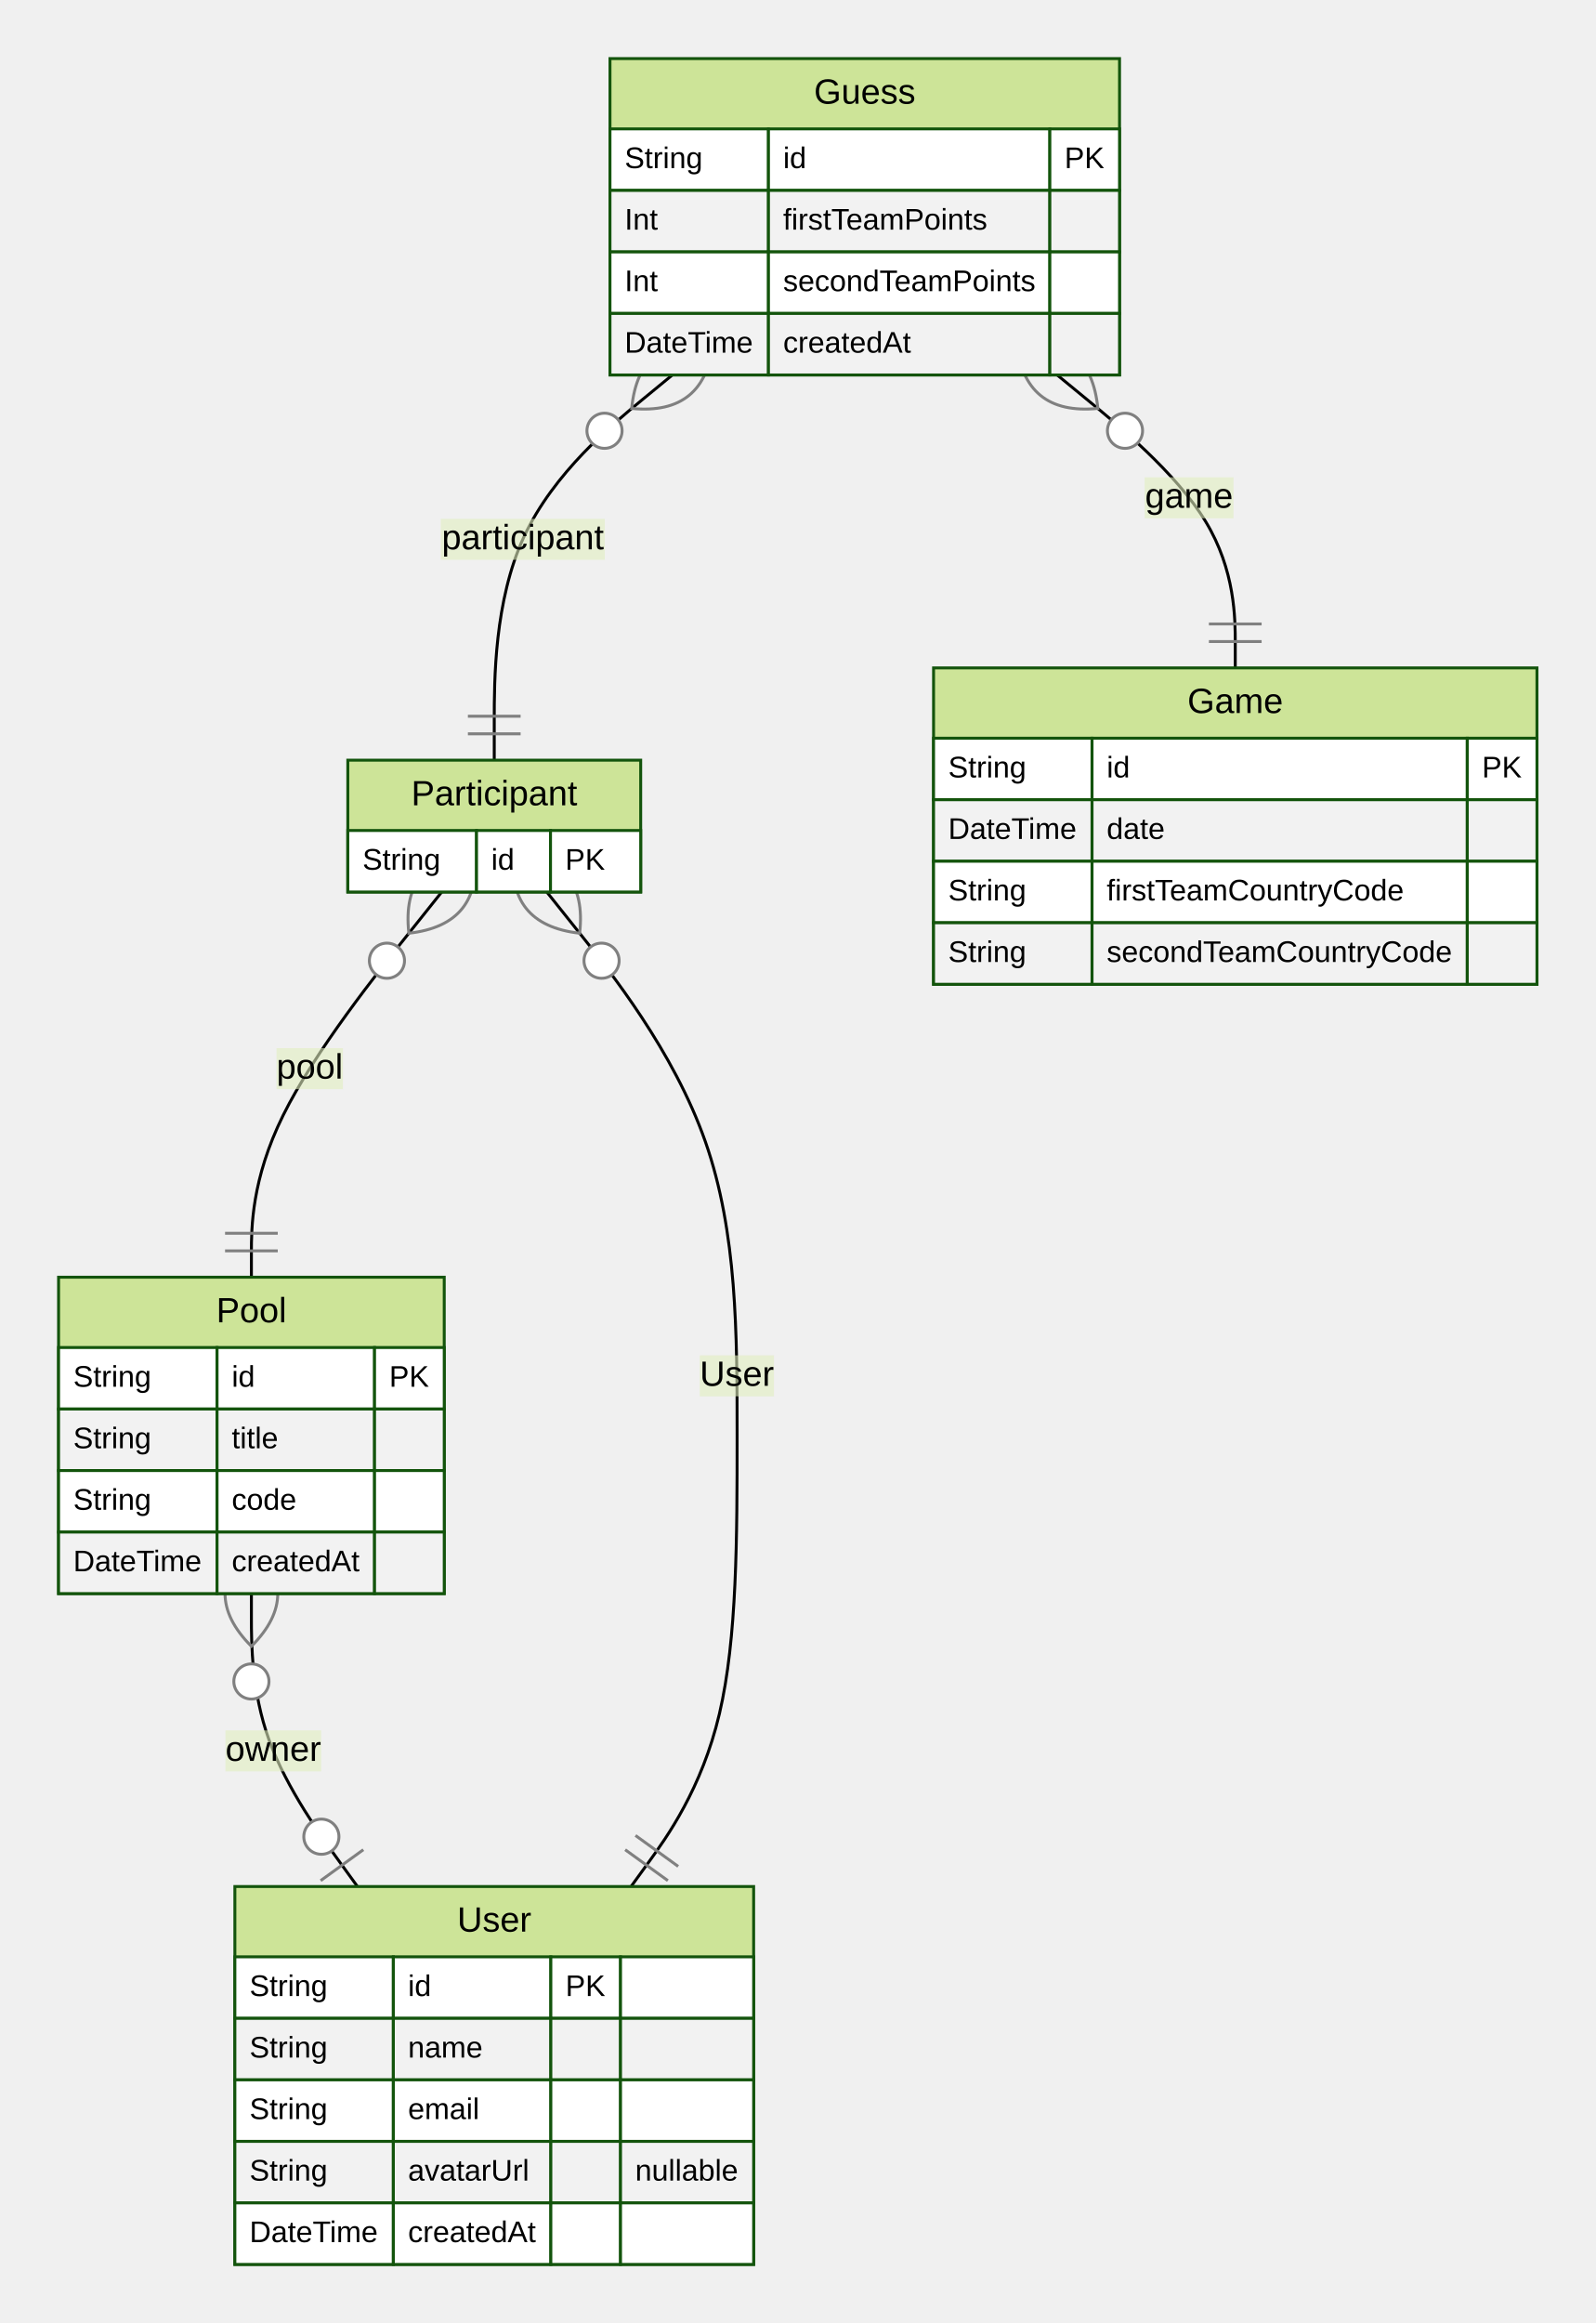
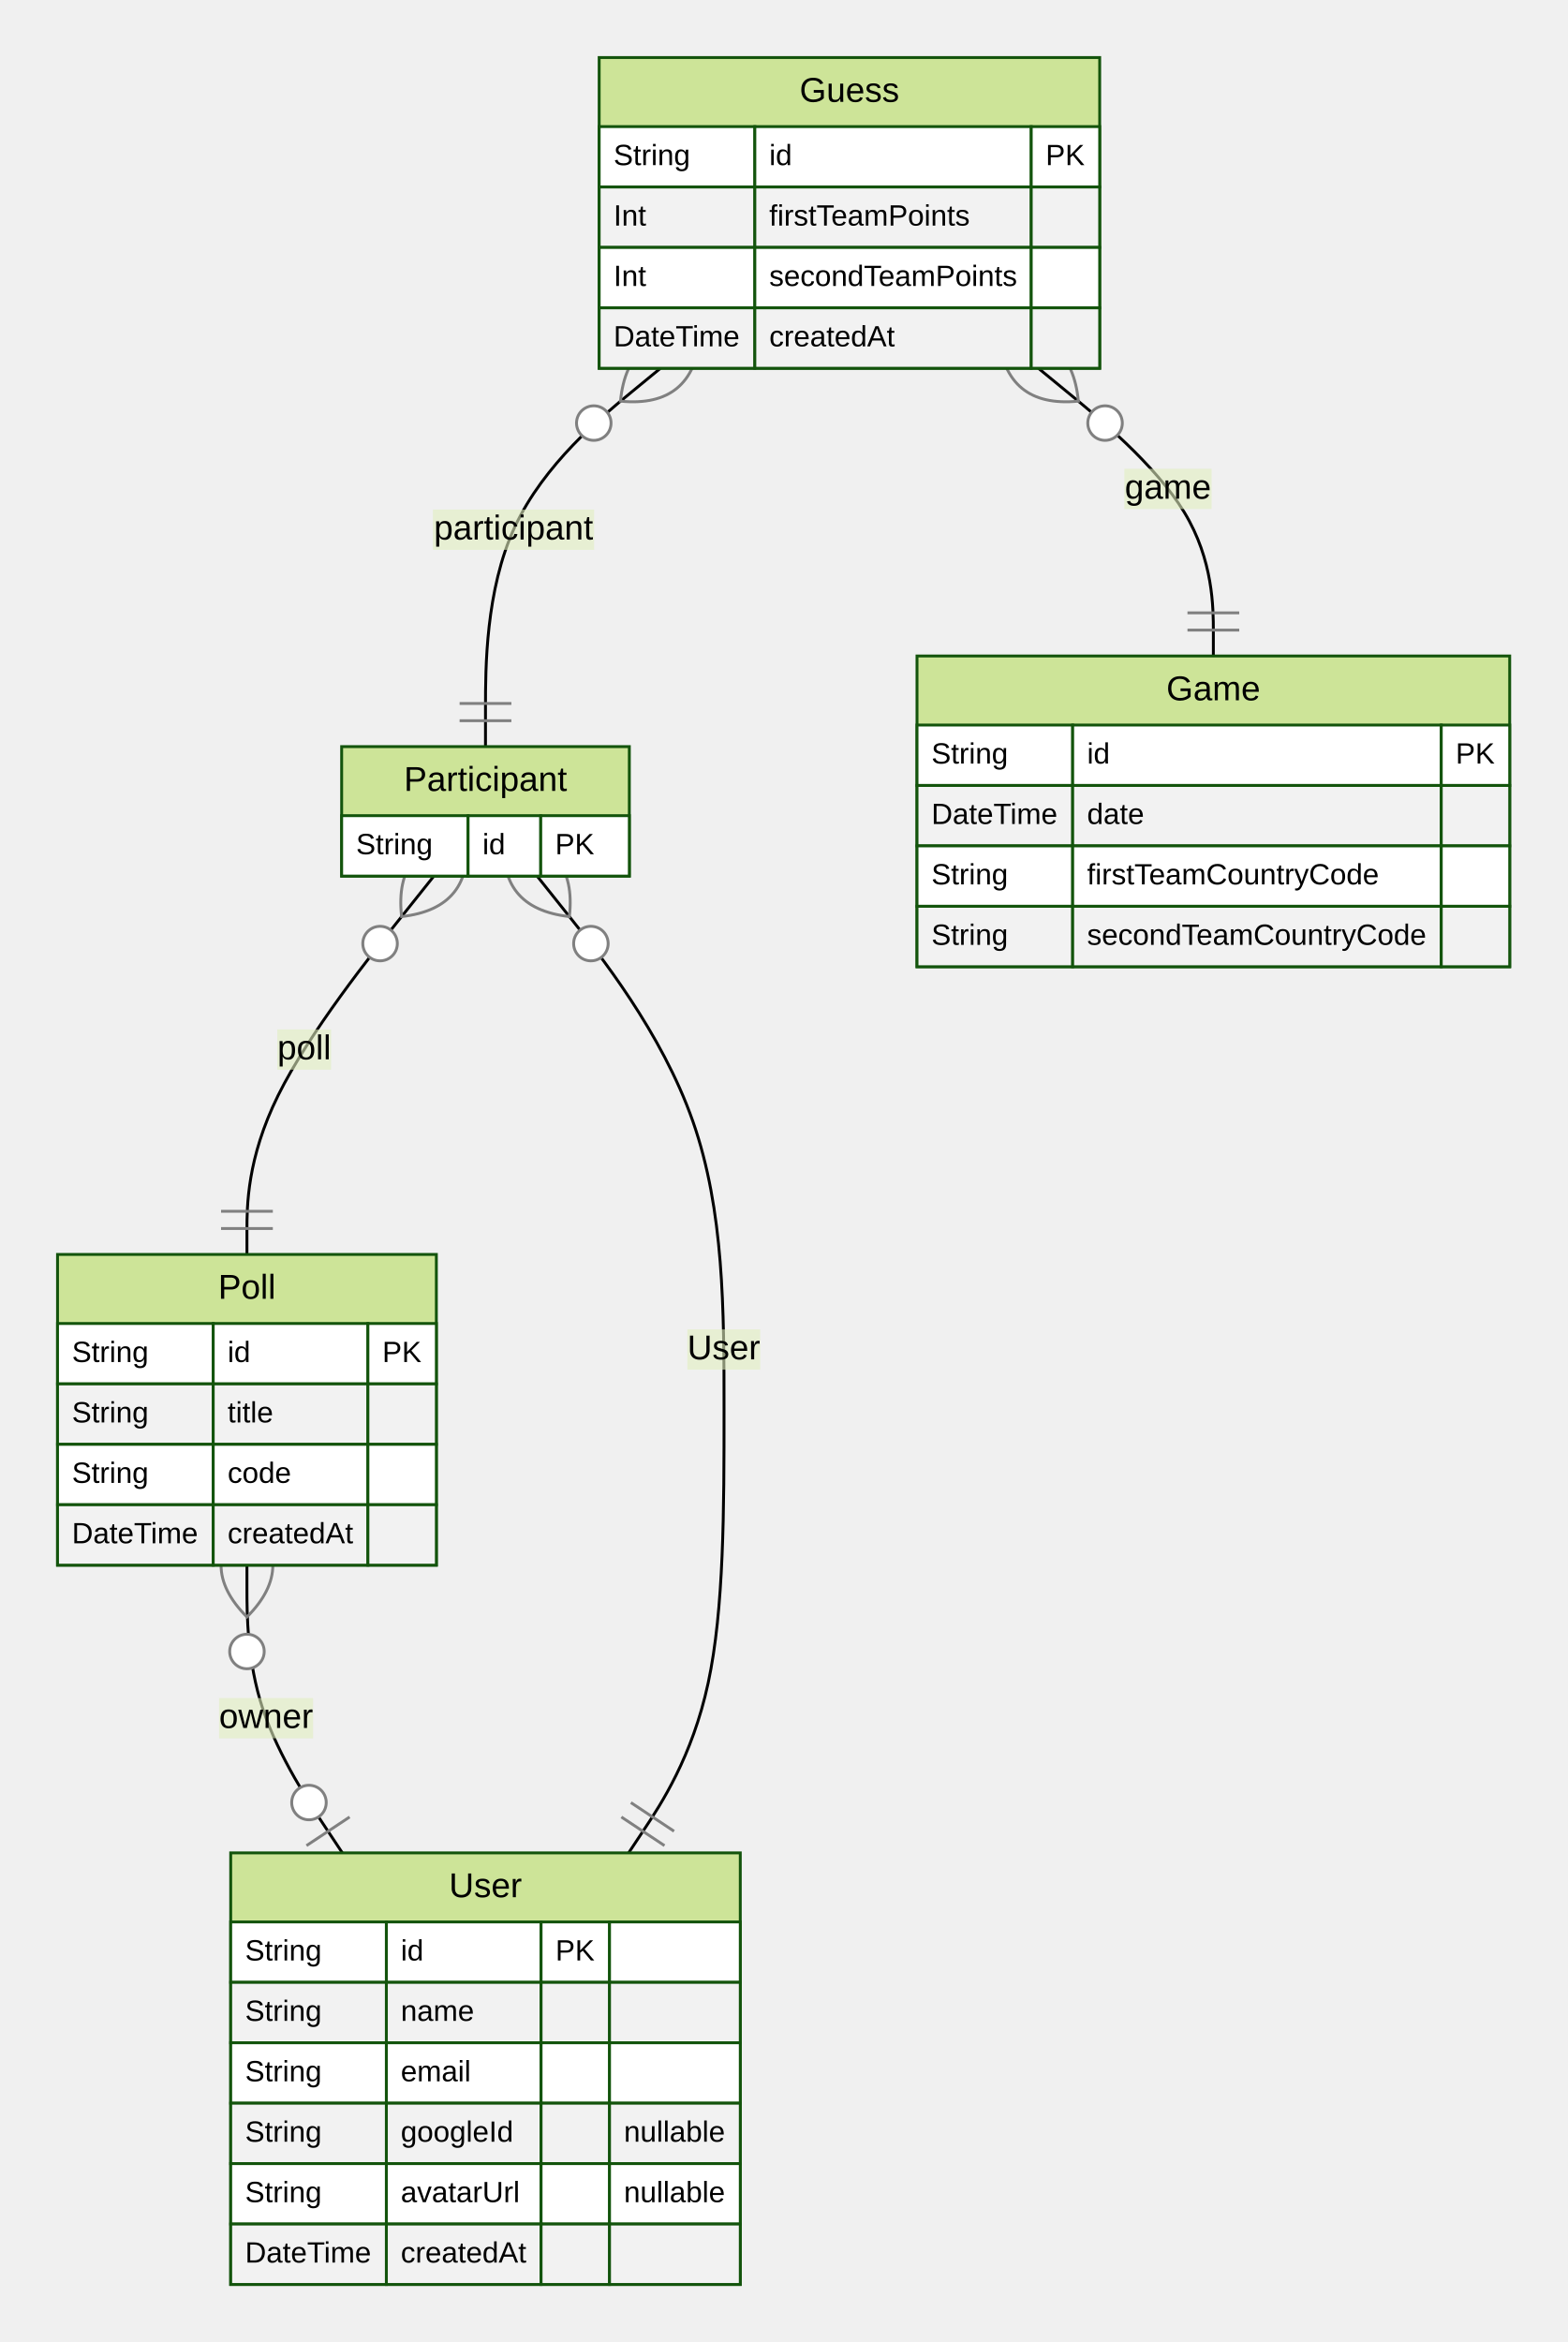
- <svg xmlns="http://www.w3.org/2000/svg" aria-labelledby="chart-title-mermaid-0 chart-desc-mermaid-0" role="img" viewBox="0 0 544.791 793" style="max-width: 544.791px; background-color: white;" width="100%" id="mermaid-0">
+ <svg xmlns="http://www.w3.org/2000/svg" aria-labelledby="chart-title-mermaid-0 chart-desc-mermaid-0" role="img" viewBox="0 0 544.791 814" style="max-width: 544.791px; background-color: white;" width="100%" id="mermaid-0">
  <style>#mermaid-0 {font-family:"trebuchet ms",verdana,arial,sans-serif;font-size:16px;fill:#000000;}#mermaid-0 .error-icon{fill:#552222;}#mermaid-0 .error-text{fill:#552222;stroke:#552222;}#mermaid-0 .edge-thickness-normal{stroke-width:2px;}#mermaid-0 .edge-thickness-thick{stroke-width:3.5px;}#mermaid-0 .edge-pattern-solid{stroke-dasharray:0;}#mermaid-0 .edge-pattern-dashed{stroke-dasharray:3;}#mermaid-0 .edge-pattern-dotted{stroke-dasharray:2;}#mermaid-0 .marker{fill:#000000;stroke:#000000;}#mermaid-0 .marker.cross{stroke:#000000;}#mermaid-0 svg{font-family:"trebuchet ms",verdana,arial,sans-serif;font-size:16px;}#mermaid-0 .entityBox{fill:#cde498;stroke:#13540c;}#mermaid-0 .attributeBoxOdd{fill:#ffffff;stroke:#13540c;}#mermaid-0 .attributeBoxEven{fill:#f2f2f2;stroke:#13540c;}#mermaid-0 .relationshipLabelBox{fill:hsl(78.158, 58.462%, 84.51%);opacity:0.7;background-color:hsl(78.158, 58.462%, 84.51%);}#mermaid-0 .relationshipLabelBox rect{opacity:0.5;}#mermaid-0 .relationshipLine{stroke:#000000;}#mermaid-0 :root{--mermaid-font-family:"trebuchet ms",verdana,arial,sans-serif;}</style>
  <g />
  <defs>
    <marker orient="auto" markerHeight="18" markerWidth="18" refY="9" refX="0" id="ONLY_ONE_START">
      <path d="M9,0 L9,18 M15,0 L15,18" fill="none" stroke="gray" />
    </marker>
  </defs>
  <defs>
    <marker orient="auto" markerHeight="18" markerWidth="18" refY="9" refX="18" id="ONLY_ONE_END">
      <path d="M3,0 L3,18 M9,0 L9,18" fill="none" stroke="gray" />
    </marker>
  </defs>
  <defs>
    <marker orient="auto" markerHeight="18" markerWidth="30" refY="9" refX="0" id="ZERO_OR_ONE_START">
      <circle r="6" cy="9" cx="21" fill="white" stroke="gray" />
      <path d="M9,0 L9,18" fill="none" stroke="gray" />
    </marker>
  </defs>
  <defs>
    <marker orient="auto" markerHeight="18" markerWidth="30" refY="9" refX="30" id="ZERO_OR_ONE_END">
      <circle r="6" cy="9" cx="9" fill="white" stroke="gray" />
      <path d="M21,0 L21,18" fill="none" stroke="gray" />
    </marker>
  </defs>
  <defs>
    <marker orient="auto" markerHeight="36" markerWidth="45" refY="18" refX="18" id="ONE_OR_MORE_START">
      <path d="M0,18 Q 18,0 36,18 Q 18,36 0,18 M42,9 L42,27" fill="none" stroke="gray" />
    </marker>
  </defs>
  <defs>
    <marker orient="auto" markerHeight="36" markerWidth="45" refY="18" refX="27" id="ONE_OR_MORE_END">
      <path d="M3,9 L3,27 M9,18 Q27,0 45,18 Q27,36 9,18" fill="none" stroke="gray" />
    </marker>
  </defs>
  <defs>
    <marker orient="auto" markerHeight="36" markerWidth="57" refY="18" refX="18" id="ZERO_OR_MORE_START">
      <circle r="6" cy="18" cx="48" fill="white" stroke="gray" />
      <path d="M0,18 Q18,0 36,18 Q18,36 0,18" fill="none" stroke="gray" />
    </marker>
  </defs>
  <defs>
    <marker orient="auto" markerHeight="36" markerWidth="57" refY="18" refX="39" id="ZERO_OR_MORE_END">
      <circle r="6" cy="18" cx="9" fill="white" stroke="gray" />
      <path d="M21,18 Q39,0 57,18 Q39,36 21,18" fill="none" stroke="gray" />
    </marker>
  </defs>
-   <path marker-start="url(#ZERO_OR_MORE_START)" marker-end="url(#ZERO_OR_ONE_END)" fill="none" stroke="gray" d="M85.841,544L85.841,552.333C85.841,560.667,85.841,577.333,91.876,594C97.911,610.667,109.981,627.333,116.016,635.667L122.051,644" class="er relationshipLine" />
-   <path marker-start="url(#ZERO_OR_MORE_START)" marker-end="url(#ONLY_ONE_END)" fill="none" stroke="gray" d="M186.702,304.5L197.532,318.083C208.362,331.667,230.023,358.833,240.853,389.75C251.683,420.667,251.683,455.333,251.683,490C251.683,524.667,251.683,559.333,245.648,585C239.613,610.667,227.543,627.333,221.508,635.667L215.473,644" class="er relationshipLine" />
+   <path marker-start="url(#ZERO_OR_MORE_START)" marker-end="url(#ZERO_OR_ONE_END)" fill="none" stroke="gray" d="M85.841,544L85.841,552.333C85.841,560.667,85.841,577.333,91.37,594C96.898,610.667,107.954,627.333,113.482,635.667L119.01,644" class="er relationshipLine" />
+   <path marker-start="url(#ZERO_OR_MORE_START)" marker-end="url(#ONLY_ONE_END)" fill="none" stroke="gray" d="M186.702,304.5L197.532,318.083C208.362,331.667,230.023,358.833,240.853,389.75C251.683,420.667,251.683,455.333,251.683,490C251.683,524.667,251.683,559.333,246.155,585C240.627,610.667,229.571,627.333,224.043,635.667L218.515,644" class="er relationshipLine" />
  <path marker-start="url(#ZERO_OR_MORE_START)" marker-end="url(#ONLY_ONE_END)" fill="none" stroke="gray" d="M150.823,304.5L139.992,318.083C129.162,331.667,107.502,358.833,96.672,380.75C85.841,402.667,85.841,419.333,85.841,427.667L85.841,436" class="er relationshipLine" />
  <path marker-start="url(#ZERO_OR_MORE_START)" marker-end="url(#ONLY_ONE_END)" fill="none" stroke="gray" d="M229.583,128L219.446,136.333C209.309,144.667,189.036,161.333,178.899,183.25C168.762,205.167,168.762,232.333,168.762,245.917L168.762,259.5" class="er relationshipLine" />
  <path marker-start="url(#ZERO_OR_MORE_START)" marker-end="url(#ONLY_ONE_END)" fill="none" stroke="gray" d="M360.956,128L371.093,136.333C381.23,144.667,401.503,161.333,411.64,178C421.777,194.667,421.777,211.333,421.777,219.667L421.777,228" class="er relationshipLine" />
-   <g transform="translate(20,436 )" id="Pool">
+   <g transform="translate(20,436 )" id="Poll">
    <rect height="108" width="131.683" y="0" x="0" stroke="gray" fill-opacity="100%" fill="honeydew" class="er entityBox" />
-     <text transform="translate(65.84149,12)" style="font-family: &quot;trebuchet ms&quot;, verdana, arial, sans-serif;; font-size: 12px" text-anchor="middle" dominant-baseline="middle" y="0" x="0" id="entity-Pool" class="er entityLabel">Pool</text>
-     <rect height="21" width="54.113" y="24" x="0" stroke="gray" fill-opacity="100%" fill="honeydew" class="er attributeBoxOdd" />
-     <text transform="translate(5,34.5)" style="font-family: &quot;trebuchet ms&quot;, verdana, arial, sans-serif;; font-size: 10.2px" text-anchor="left" dominant-baseline="middle" y="0" x="0" id="entity-Pool-attr-1-type" class="er entityLabel">String</text>
+     <text transform="translate(65.84149,12)" style="font-family: &quot;trebuchet ms&quot;, verdana, arial, sans-serif;; font-size: 12px" text-anchor="middle" dominant-baseline="middle" y="0" x="0" id="entity-Poll" class="er entityLabel">Poll</text>
+     <rect height="21" width="54.113" y="24" x="0" stroke="gray" fill-opacity="100%" fill="honeydew" class="er attributeBoxOdd" />
+     <text transform="translate(5,34.5)" style="font-family: &quot;trebuchet ms&quot;, verdana, arial, sans-serif;; font-size: 10.2px" text-anchor="left" dominant-baseline="middle" y="0" x="0" id="entity-Poll-attr-1-type" class="er entityLabel">String</text>
    <rect height="21" width="53.775" y="24" x="54.113" stroke="gray" fill-opacity="100%" fill="honeydew" class="er attributeBoxOdd" />
-     <text transform="translate(59.11313,34.5)" style="font-family: &quot;trebuchet ms&quot;, verdana, arial, sans-serif;; font-size: 10.2px" text-anchor="left" dominant-baseline="middle" y="0" x="0" id="entity-Pool-attr-1-name" class="er entityLabel">id</text>
+     <text transform="translate(59.11313,34.5)" style="font-family: &quot;trebuchet ms&quot;, verdana, arial, sans-serif;; font-size: 10.2px" text-anchor="left" dominant-baseline="middle" y="0" x="0" id="entity-Poll-attr-1-name" class="er entityLabel">id</text>
    <rect height="21" width="23.795" y="24" x="107.888" stroke="gray" fill-opacity="100%" fill="honeydew" class="er attributeBoxOdd" />
-     <text transform="translate(112.888,34.5)" style="font-family: &quot;trebuchet ms&quot;, verdana, arial, sans-serif;; font-size: 10.2px" text-anchor="left" dominant-baseline="middle" y="0" x="0" id="entity-Pool-attr-1-key" class="er entityLabel">PK</text>
-     <rect height="21" width="54.113" y="45" x="0" stroke="gray" fill-opacity="100%" fill="honeydew" class="er attributeBoxEven" />
-     <text transform="translate(5,55.5)" style="font-family: &quot;trebuchet ms&quot;, verdana, arial, sans-serif;; font-size: 10.2px" text-anchor="left" dominant-baseline="middle" y="0" x="0" id="entity-Pool-attr-2-type" class="er entityLabel">String</text>
+     <text transform="translate(112.888,34.5)" style="font-family: &quot;trebuchet ms&quot;, verdana, arial, sans-serif;; font-size: 10.2px" text-anchor="left" dominant-baseline="middle" y="0" x="0" id="entity-Poll-attr-1-key" class="er entityLabel">PK</text>
+     <rect height="21" width="54.113" y="45" x="0" stroke="gray" fill-opacity="100%" fill="honeydew" class="er attributeBoxEven" />
+     <text transform="translate(5,55.5)" style="font-family: &quot;trebuchet ms&quot;, verdana, arial, sans-serif;; font-size: 10.2px" text-anchor="left" dominant-baseline="middle" y="0" x="0" id="entity-Poll-attr-2-type" class="er entityLabel">String</text>
    <rect height="21" width="53.775" y="45" x="54.113" stroke="gray" fill-opacity="100%" fill="honeydew" class="er attributeBoxEven" />
-     <text transform="translate(59.11313,55.5)" style="font-family: &quot;trebuchet ms&quot;, verdana, arial, sans-serif;; font-size: 10.2px" text-anchor="left" dominant-baseline="middle" y="0" x="0" id="entity-Pool-attr-2-name" class="er entityLabel">title</text>
+     <text transform="translate(59.11313,55.5)" style="font-family: &quot;trebuchet ms&quot;, verdana, arial, sans-serif;; font-size: 10.2px" text-anchor="left" dominant-baseline="middle" y="0" x="0" id="entity-Poll-attr-2-name" class="er entityLabel">title</text>
    <rect height="21" width="23.795" y="45" x="107.888" stroke="gray" fill-opacity="100%" fill="honeydew" class="er attributeBoxEven" />
-     <text transform="translate(112.888,55.5)" style="font-family: &quot;trebuchet ms&quot;, verdana, arial, sans-serif;; font-size: 10.2px" text-anchor="left" dominant-baseline="middle" y="0" x="0" id="entity-Pool-attr-2-key" class="er entityLabel" />
-     <rect height="21" width="54.113" y="66" x="0" stroke="gray" fill-opacity="100%" fill="honeydew" class="er attributeBoxOdd" />
-     <text transform="translate(5,76.5)" style="font-family: &quot;trebuchet ms&quot;, verdana, arial, sans-serif;; font-size: 10.2px" text-anchor="left" dominant-baseline="middle" y="0" x="0" id="entity-Pool-attr-3-type" class="er entityLabel">String</text>
+     <text transform="translate(112.888,55.5)" style="font-family: &quot;trebuchet ms&quot;, verdana, arial, sans-serif;; font-size: 10.2px" text-anchor="left" dominant-baseline="middle" y="0" x="0" id="entity-Poll-attr-2-key" class="er entityLabel" />
+     <rect height="21" width="54.113" y="66" x="0" stroke="gray" fill-opacity="100%" fill="honeydew" class="er attributeBoxOdd" />
+     <text transform="translate(5,76.5)" style="font-family: &quot;trebuchet ms&quot;, verdana, arial, sans-serif;; font-size: 10.2px" text-anchor="left" dominant-baseline="middle" y="0" x="0" id="entity-Poll-attr-3-type" class="er entityLabel">String</text>
    <rect height="21" width="53.775" y="66" x="54.113" stroke="gray" fill-opacity="100%" fill="honeydew" class="er attributeBoxOdd" />
-     <text transform="translate(59.11313,76.5)" style="font-family: &quot;trebuchet ms&quot;, verdana, arial, sans-serif;; font-size: 10.2px" text-anchor="left" dominant-baseline="middle" y="0" x="0" id="entity-Pool-attr-3-name" class="er entityLabel">code</text>
+     <text transform="translate(59.11313,76.5)" style="font-family: &quot;trebuchet ms&quot;, verdana, arial, sans-serif;; font-size: 10.2px" text-anchor="left" dominant-baseline="middle" y="0" x="0" id="entity-Poll-attr-3-name" class="er entityLabel">code</text>
    <rect height="21" width="23.795" y="66" x="107.888" stroke="gray" fill-opacity="100%" fill="honeydew" class="er attributeBoxOdd" />
-     <text transform="translate(112.888,76.5)" style="font-family: &quot;trebuchet ms&quot;, verdana, arial, sans-serif;; font-size: 10.2px" text-anchor="left" dominant-baseline="middle" y="0" x="0" id="entity-Pool-attr-3-key" class="er entityLabel" />
-     <rect height="21" width="54.113" y="87" x="0" stroke="gray" fill-opacity="100%" fill="honeydew" class="er attributeBoxEven" />
-     <text transform="translate(5,97.5)" style="font-family: &quot;trebuchet ms&quot;, verdana, arial, sans-serif;; font-size: 10.2px" text-anchor="left" dominant-baseline="middle" y="0" x="0" id="entity-Pool-attr-4-type" class="er entityLabel">DateTime</text>
+     <text transform="translate(112.888,76.5)" style="font-family: &quot;trebuchet ms&quot;, verdana, arial, sans-serif;; font-size: 10.2px" text-anchor="left" dominant-baseline="middle" y="0" x="0" id="entity-Poll-attr-3-key" class="er entityLabel" />
+     <rect height="21" width="54.113" y="87" x="0" stroke="gray" fill-opacity="100%" fill="honeydew" class="er attributeBoxEven" />
+     <text transform="translate(5,97.5)" style="font-family: &quot;trebuchet ms&quot;, verdana, arial, sans-serif;; font-size: 10.2px" text-anchor="left" dominant-baseline="middle" y="0" x="0" id="entity-Poll-attr-4-type" class="er entityLabel">DateTime</text>
    <rect height="21" width="53.775" y="87" x="54.113" stroke="gray" fill-opacity="100%" fill="honeydew" class="er attributeBoxEven" />
-     <text transform="translate(59.11313,97.5)" style="font-family: &quot;trebuchet ms&quot;, verdana, arial, sans-serif;; font-size: 10.2px" text-anchor="left" dominant-baseline="middle" y="0" x="0" id="entity-Pool-attr-4-name" class="er entityLabel">createdAt</text>
+     <text transform="translate(59.11313,97.5)" style="font-family: &quot;trebuchet ms&quot;, verdana, arial, sans-serif;; font-size: 10.2px" text-anchor="left" dominant-baseline="middle" y="0" x="0" id="entity-Poll-attr-4-name" class="er entityLabel">createdAt</text>
    <rect height="21" width="23.795" y="87" x="107.888" stroke="gray" fill-opacity="100%" fill="honeydew" class="er attributeBoxEven" />
-     <text transform="translate(112.888,97.5)" style="font-family: &quot;trebuchet ms&quot;, verdana, arial, sans-serif;; font-size: 10.2px" text-anchor="left" dominant-baseline="middle" y="0" x="0" id="entity-Pool-attr-4-key" class="er entityLabel" />
+     <text transform="translate(112.888,97.5)" style="font-family: &quot;trebuchet ms&quot;, verdana, arial, sans-serif;; font-size: 10.2px" text-anchor="left" dominant-baseline="middle" y="0" x="0" id="entity-Poll-attr-4-key" class="er entityLabel" />
  </g>
  <g transform="translate(118.7622,259.5 )" id="Participant">
    <rect height="45" width="100" y="0" x="0" stroke="gray" fill-opacity="100%" fill="honeydew" class="er entityBox" />
    <text transform="translate(50,12)" style="font-family: &quot;trebuchet ms&quot;, verdana, arial, sans-serif;; font-size: 12px" text-anchor="middle" dominant-baseline="middle" y="0" x="0" id="entity-Participant" class="er entityLabel">Participant</text>
    <rect height="21" width="43.945" y="24" x="0" stroke="gray" fill-opacity="100%" fill="honeydew" class="er attributeBoxOdd" />
    <text transform="translate(5,34.5)" style="font-family: &quot;trebuchet ms&quot;, verdana, arial, sans-serif;; font-size: 10.2px" text-anchor="left" dominant-baseline="middle" y="0" x="0" id="entity-Participant-attr-1-type" class="er entityLabel">String</text>
    <rect height="21" width="25.262" y="24" x="43.945" stroke="gray" fill-opacity="100%" fill="honeydew" class="er attributeBoxOdd" />
    <text transform="translate(48.94526,34.5)" style="font-family: &quot;trebuchet ms&quot;, verdana, arial, sans-serif;; font-size: 10.2px" text-anchor="left" dominant-baseline="middle" y="0" x="0" id="entity-Participant-attr-1-name" class="er entityLabel">id</text>
    <rect height="21" width="30.793" y="24" x="69.207" stroke="gray" fill-opacity="100%" fill="honeydew" class="er attributeBoxOdd" />
    <text transform="translate(74.20681,34.5)" style="font-family: &quot;trebuchet ms&quot;, verdana, arial, sans-serif;; font-size: 10.2px" text-anchor="left" dominant-baseline="middle" y="0" x="0" id="entity-Participant-attr-1-key" class="er entityLabel">PK</text>
  </g>
  <g transform="translate(80.19414,644 )" id="User">
-     <rect height="129" width="177.136" y="0" x="0" stroke="gray" fill-opacity="100%" fill="honeydew" class="er entityBox" />
+     <rect height="150" width="177.136" y="0" x="0" stroke="gray" fill-opacity="100%" fill="honeydew" class="er entityBox" />
    <text transform="translate(88.5681,12)" style="font-family: &quot;trebuchet ms&quot;, verdana, arial, sans-serif;; font-size: 12px" text-anchor="middle" dominant-baseline="middle" y="0" x="0" id="entity-User" class="er entityLabel">User</text>
    <rect height="21" width="54.113" y="24" x="0" stroke="gray" fill-opacity="100%" fill="honeydew" class="er attributeBoxOdd" />
    <text transform="translate(5,34.5)" style="font-family: &quot;trebuchet ms&quot;, verdana, arial, sans-serif;; font-size: 10.2px" text-anchor="left" dominant-baseline="middle" y="0" x="0" id="entity-User-attr-1-type" class="er entityLabel">String</text>
    <rect height="21" width="53.775" y="24" x="54.113" stroke="gray" fill-opacity="100%" fill="honeydew" class="er attributeBoxOdd" />
    <text transform="translate(59.11313,34.5)" style="font-family: &quot;trebuchet ms&quot;, verdana, arial, sans-serif;; font-size: 10.2px" text-anchor="left" dominant-baseline="middle" y="0" x="0" id="entity-User-attr-1-name" class="er entityLabel">id</text>
    <rect height="21" width="23.795" y="24" x="107.888" stroke="gray" fill-opacity="100%" fill="honeydew" class="er attributeBoxOdd" />
    <text transform="translate(112.888,34.5)" style="font-family: &quot;trebuchet ms&quot;, verdana, arial, sans-serif;; font-size: 10.2px" text-anchor="left" dominant-baseline="middle" y="0" x="0" id="entity-User-attr-1-key" class="er entityLabel">PK</text>
    <rect height="21" width="45.453" y="24" x="131.683" stroke="gray" fill-opacity="100%" fill="honeydew" class="er attributeBoxOdd" />
    <text transform="translate(136.683,34.5)" style="font-family: &quot;trebuchet ms&quot;, verdana, arial, sans-serif;; font-size: 10.2px" text-anchor="left" dominant-baseline="middle" y="0" x="0" id="entity-User-attr-1-comment" class="er entityLabel" />
    <rect height="21" width="54.113" y="45" x="0" stroke="gray" fill-opacity="100%" fill="honeydew" class="er attributeBoxEven" />
    <text transform="translate(5,55.5)" style="font-family: &quot;trebuchet ms&quot;, verdana, arial, sans-serif;; font-size: 10.2px" text-anchor="left" dominant-baseline="middle" y="0" x="0" id="entity-User-attr-2-type" class="er entityLabel">String</text>
    <rect height="21" width="53.775" y="45" x="54.113" stroke="gray" fill-opacity="100%" fill="honeydew" class="er attributeBoxEven" />
    <text transform="translate(59.11313,55.5)" style="font-family: &quot;trebuchet ms&quot;, verdana, arial, sans-serif;; font-size: 10.2px" text-anchor="left" dominant-baseline="middle" y="0" x="0" id="entity-User-attr-2-name" class="er entityLabel">name</text>
    <rect height="21" width="23.795" y="45" x="107.888" stroke="gray" fill-opacity="100%" fill="honeydew" class="er attributeBoxEven" />
    <text transform="translate(112.888,55.5)" style="font-family: &quot;trebuchet ms&quot;, verdana, arial, sans-serif;; font-size: 10.2px" text-anchor="left" dominant-baseline="middle" y="0" x="0" id="entity-User-attr-2-key" class="er entityLabel" />
    <rect height="21" width="45.453" y="45" x="131.683" stroke="gray" fill-opacity="100%" fill="honeydew" class="er attributeBoxEven" />
    <text transform="translate(136.683,55.5)" style="font-family: &quot;trebuchet ms&quot;, verdana, arial, sans-serif;; font-size: 10.2px" text-anchor="left" dominant-baseline="middle" y="0" x="0" id="entity-User-attr-2-comment" class="er entityLabel" />
    <rect height="21" width="54.113" y="66" x="0" stroke="gray" fill-opacity="100%" fill="honeydew" class="er attributeBoxOdd" />
    <text transform="translate(5,76.5)" style="font-family: &quot;trebuchet ms&quot;, verdana, arial, sans-serif;; font-size: 10.2px" text-anchor="left" dominant-baseline="middle" y="0" x="0" id="entity-User-attr-3-type" class="er entityLabel">String</text>
    <rect height="21" width="53.775" y="66" x="54.113" stroke="gray" fill-opacity="100%" fill="honeydew" class="er attributeBoxOdd" />
    <text transform="translate(59.11313,76.5)" style="font-family: &quot;trebuchet ms&quot;, verdana, arial, sans-serif;; font-size: 10.2px" text-anchor="left" dominant-baseline="middle" y="0" x="0" id="entity-User-attr-3-name" class="er entityLabel">email</text>
    <rect height="21" width="23.795" y="66" x="107.888" stroke="gray" fill-opacity="100%" fill="honeydew" class="er attributeBoxOdd" />
    <text transform="translate(112.888,76.5)" style="font-family: &quot;trebuchet ms&quot;, verdana, arial, sans-serif;; font-size: 10.2px" text-anchor="left" dominant-baseline="middle" y="0" x="0" id="entity-User-attr-3-key" class="er entityLabel" />
    <rect height="21" width="45.453" y="66" x="131.683" stroke="gray" fill-opacity="100%" fill="honeydew" class="er attributeBoxOdd" />
    <text transform="translate(136.683,76.5)" style="font-family: &quot;trebuchet ms&quot;, verdana, arial, sans-serif;; font-size: 10.2px" text-anchor="left" dominant-baseline="middle" y="0" x="0" id="entity-User-attr-3-comment" class="er entityLabel" />
    <rect height="21" width="54.113" y="87" x="0" stroke="gray" fill-opacity="100%" fill="honeydew" class="er attributeBoxEven" />
    <text transform="translate(5,97.5)" style="font-family: &quot;trebuchet ms&quot;, verdana, arial, sans-serif;; font-size: 10.2px" text-anchor="left" dominant-baseline="middle" y="0" x="0" id="entity-User-attr-4-type" class="er entityLabel">String</text>
    <rect height="21" width="53.775" y="87" x="54.113" stroke="gray" fill-opacity="100%" fill="honeydew" class="er attributeBoxEven" />
-     <text transform="translate(59.11313,97.5)" style="font-family: &quot;trebuchet ms&quot;, verdana, arial, sans-serif;; font-size: 10.2px" text-anchor="left" dominant-baseline="middle" y="0" x="0" id="entity-User-attr-4-name" class="er entityLabel">avatarUrl</text>
+     <text transform="translate(59.11313,97.5)" style="font-family: &quot;trebuchet ms&quot;, verdana, arial, sans-serif;; font-size: 10.2px" text-anchor="left" dominant-baseline="middle" y="0" x="0" id="entity-User-attr-4-name" class="er entityLabel">googleId</text>
    <rect height="21" width="23.795" y="87" x="107.888" stroke="gray" fill-opacity="100%" fill="honeydew" class="er attributeBoxEven" />
    <text transform="translate(112.888,97.5)" style="font-family: &quot;trebuchet ms&quot;, verdana, arial, sans-serif;; font-size: 10.2px" text-anchor="left" dominant-baseline="middle" y="0" x="0" id="entity-User-attr-4-key" class="er entityLabel" />
    <rect height="21" width="45.453" y="87" x="131.683" stroke="gray" fill-opacity="100%" fill="honeydew" class="er attributeBoxEven" />
    <text transform="translate(136.683,97.5)" style="font-family: &quot;trebuchet ms&quot;, verdana, arial, sans-serif;; font-size: 10.2px" text-anchor="left" dominant-baseline="middle" y="0" x="0" id="entity-User-attr-4-comment" class="er entityLabel">nullable</text>
    <rect height="21" width="54.113" y="108" x="0" stroke="gray" fill-opacity="100%" fill="honeydew" class="er attributeBoxOdd" />
-     <text transform="translate(5,118.5)" style="font-family: &quot;trebuchet ms&quot;, verdana, arial, sans-serif;; font-size: 10.2px" text-anchor="left" dominant-baseline="middle" y="0" x="0" id="entity-User-attr-5-type" class="er entityLabel">DateTime</text>
+     <text transform="translate(5,118.5)" style="font-family: &quot;trebuchet ms&quot;, verdana, arial, sans-serif;; font-size: 10.2px" text-anchor="left" dominant-baseline="middle" y="0" x="0" id="entity-User-attr-5-type" class="er entityLabel">String</text>
    <rect height="21" width="53.775" y="108" x="54.113" stroke="gray" fill-opacity="100%" fill="honeydew" class="er attributeBoxOdd" />
-     <text transform="translate(59.11313,118.5)" style="font-family: &quot;trebuchet ms&quot;, verdana, arial, sans-serif;; font-size: 10.2px" text-anchor="left" dominant-baseline="middle" y="0" x="0" id="entity-User-attr-5-name" class="er entityLabel">createdAt</text>
+     <text transform="translate(59.11313,118.5)" style="font-family: &quot;trebuchet ms&quot;, verdana, arial, sans-serif;; font-size: 10.2px" text-anchor="left" dominant-baseline="middle" y="0" x="0" id="entity-User-attr-5-name" class="er entityLabel">avatarUrl</text>
    <rect height="21" width="23.795" y="108" x="107.888" stroke="gray" fill-opacity="100%" fill="honeydew" class="er attributeBoxOdd" />
    <text transform="translate(112.888,118.5)" style="font-family: &quot;trebuchet ms&quot;, verdana, arial, sans-serif;; font-size: 10.2px" text-anchor="left" dominant-baseline="middle" y="0" x="0" id="entity-User-attr-5-key" class="er entityLabel" />
    <rect height="21" width="45.453" y="108" x="131.683" stroke="gray" fill-opacity="100%" fill="honeydew" class="er attributeBoxOdd" />
-     <text transform="translate(136.683,118.5)" style="font-family: &quot;trebuchet ms&quot;, verdana, arial, sans-serif;; font-size: 10.2px" text-anchor="left" dominant-baseline="middle" y="0" x="0" id="entity-User-attr-5-comment" class="er entityLabel" />
+     <text transform="translate(136.683,118.5)" style="font-family: &quot;trebuchet ms&quot;, verdana, arial, sans-serif;; font-size: 10.2px" text-anchor="left" dominant-baseline="middle" y="0" x="0" id="entity-User-attr-5-comment" class="er entityLabel">nullable</text>
+     <rect height="21" width="54.113" y="129" x="0" stroke="gray" fill-opacity="100%" fill="honeydew" class="er attributeBoxEven" />
+     <text transform="translate(5,139.5)" style="font-family: &quot;trebuchet ms&quot;, verdana, arial, sans-serif;; font-size: 10.2px" text-anchor="left" dominant-baseline="middle" y="0" x="0" id="entity-User-attr-6-type" class="er entityLabel">DateTime</text>
+     <rect height="21" width="53.775" y="129" x="54.113" stroke="gray" fill-opacity="100%" fill="honeydew" class="er attributeBoxEven" />
+     <text transform="translate(59.11313,139.5)" style="font-family: &quot;trebuchet ms&quot;, verdana, arial, sans-serif;; font-size: 10.2px" text-anchor="left" dominant-baseline="middle" y="0" x="0" id="entity-User-attr-6-name" class="er entityLabel">createdAt</text>
+     <rect height="21" width="23.795" y="129" x="107.888" stroke="gray" fill-opacity="100%" fill="honeydew" class="er attributeBoxEven" />
+     <text transform="translate(112.888,139.5)" style="font-family: &quot;trebuchet ms&quot;, verdana, arial, sans-serif;; font-size: 10.2px" text-anchor="left" dominant-baseline="middle" y="0" x="0" id="entity-User-attr-6-key" class="er entityLabel" />
+     <rect height="21" width="45.453" y="129" x="131.683" stroke="gray" fill-opacity="100%" fill="honeydew" class="er attributeBoxEven" />
+     <text transform="translate(136.683,139.5)" style="font-family: &quot;trebuchet ms&quot;, verdana, arial, sans-serif;; font-size: 10.2px" text-anchor="left" dominant-baseline="middle" y="0" x="0" id="entity-User-attr-6-comment" class="er entityLabel" />
  </g>
  <g transform="translate(318.7622,228 )" id="Game">
    <rect height="108" width="206.029" y="0" x="0" stroke="gray" fill-opacity="100%" fill="honeydew" class="er entityBox" />
    <text transform="translate(103.0145,12)" style="font-family: &quot;trebuchet ms&quot;, verdana, arial, sans-serif;; font-size: 12px" text-anchor="middle" dominant-baseline="middle" y="0" x="0" id="entity-Game" class="er entityLabel">Game</text>
    <rect height="21" width="54.113" y="24" x="0" stroke="gray" fill-opacity="100%" fill="honeydew" class="er attributeBoxOdd" />
    <text transform="translate(5,34.5)" style="font-family: &quot;trebuchet ms&quot;, verdana, arial, sans-serif;; font-size: 10.2px" text-anchor="left" dominant-baseline="middle" y="0" x="0" id="entity-Game-attr-1-type" class="er entityLabel">String</text>
    <rect height="21" width="128.121" y="24" x="54.113" stroke="gray" fill-opacity="100%" fill="honeydew" class="er attributeBoxOdd" />
    <text transform="translate(59.11313,34.5)" style="font-family: &quot;trebuchet ms&quot;, verdana, arial, sans-serif;; font-size: 10.2px" text-anchor="left" dominant-baseline="middle" y="0" x="0" id="entity-Game-attr-1-name" class="er entityLabel">id</text>
    <rect height="21" width="23.795" y="24" x="182.234" stroke="gray" fill-opacity="100%" fill="honeydew" class="er attributeBoxOdd" />
    <text transform="translate(187.2339,34.5)" style="font-family: &quot;trebuchet ms&quot;, verdana, arial, sans-serif;; font-size: 10.2px" text-anchor="left" dominant-baseline="middle" y="0" x="0" id="entity-Game-attr-1-key" class="er entityLabel">PK</text>
    <rect height="21" width="54.113" y="45" x="0" stroke="gray" fill-opacity="100%" fill="honeydew" class="er attributeBoxEven" />
    <text transform="translate(5,55.5)" style="font-family: &quot;trebuchet ms&quot;, verdana, arial, sans-serif;; font-size: 10.2px" text-anchor="left" dominant-baseline="middle" y="0" x="0" id="entity-Game-attr-2-type" class="er entityLabel">DateTime</text>
    <rect height="21" width="128.121" y="45" x="54.113" stroke="gray" fill-opacity="100%" fill="honeydew" class="er attributeBoxEven" />
    <text transform="translate(59.11313,55.5)" style="font-family: &quot;trebuchet ms&quot;, verdana, arial, sans-serif;; font-size: 10.2px" text-anchor="left" dominant-baseline="middle" y="0" x="0" id="entity-Game-attr-2-name" class="er entityLabel">date</text>
    <rect height="21" width="23.795" y="45" x="182.234" stroke="gray" fill-opacity="100%" fill="honeydew" class="er attributeBoxEven" />
    <text transform="translate(187.2339,55.5)" style="font-family: &quot;trebuchet ms&quot;, verdana, arial, sans-serif;; font-size: 10.2px" text-anchor="left" dominant-baseline="middle" y="0" x="0" id="entity-Game-attr-2-key" class="er entityLabel" />
    <rect height="21" width="54.113" y="66" x="0" stroke="gray" fill-opacity="100%" fill="honeydew" class="er attributeBoxOdd" />
    <text transform="translate(5,76.5)" style="font-family: &quot;trebuchet ms&quot;, verdana, arial, sans-serif;; font-size: 10.2px" text-anchor="left" dominant-baseline="middle" y="0" x="0" id="entity-Game-attr-3-type" class="er entityLabel">String</text>
    <rect height="21" width="128.121" y="66" x="54.113" stroke="gray" fill-opacity="100%" fill="honeydew" class="er attributeBoxOdd" />
    <text transform="translate(59.11313,76.5)" style="font-family: &quot;trebuchet ms&quot;, verdana, arial, sans-serif;; font-size: 10.2px" text-anchor="left" dominant-baseline="middle" y="0" x="0" id="entity-Game-attr-3-name" class="er entityLabel">firstTeamCountryCode</text>
    <rect height="21" width="23.795" y="66" x="182.234" stroke="gray" fill-opacity="100%" fill="honeydew" class="er attributeBoxOdd" />
    <text transform="translate(187.2339,76.5)" style="font-family: &quot;trebuchet ms&quot;, verdana, arial, sans-serif;; font-size: 10.2px" text-anchor="left" dominant-baseline="middle" y="0" x="0" id="entity-Game-attr-3-key" class="er entityLabel" />
    <rect height="21" width="54.113" y="87" x="0" stroke="gray" fill-opacity="100%" fill="honeydew" class="er attributeBoxEven" />
    <text transform="translate(5,97.5)" style="font-family: &quot;trebuchet ms&quot;, verdana, arial, sans-serif;; font-size: 10.2px" text-anchor="left" dominant-baseline="middle" y="0" x="0" id="entity-Game-attr-4-type" class="er entityLabel">String</text>
    <rect height="21" width="128.121" y="87" x="54.113" stroke="gray" fill-opacity="100%" fill="honeydew" class="er attributeBoxEven" />
    <text transform="translate(59.11313,97.5)" style="font-family: &quot;trebuchet ms&quot;, verdana, arial, sans-serif;; font-size: 10.2px" text-anchor="left" dominant-baseline="middle" y="0" x="0" id="entity-Game-attr-4-name" class="er entityLabel">secondTeamCountryCode</text>
    <rect height="21" width="23.795" y="87" x="182.234" stroke="gray" fill-opacity="100%" fill="honeydew" class="er attributeBoxEven" />
    <text transform="translate(187.2339,97.5)" style="font-family: &quot;trebuchet ms&quot;, verdana, arial, sans-serif;; font-size: 10.2px" text-anchor="left" dominant-baseline="middle" y="0" x="0" id="entity-Game-attr-4-key" class="er entityLabel" />
  </g>
  <g transform="translate(208.2763,20 )" id="Guess">
    <rect height="108" width="173.986" y="0" x="0" stroke="gray" fill-opacity="100%" fill="honeydew" class="er entityBox" />
    <text transform="translate(86.99312,12)" style="font-family: &quot;trebuchet ms&quot;, verdana, arial, sans-serif;; font-size: 12px" text-anchor="middle" dominant-baseline="middle" y="0" x="0" id="entity-Guess" class="er entityLabel">Guess</text>
    <rect height="21" width="54.113" y="24" x="0" stroke="gray" fill-opacity="100%" fill="honeydew" class="er attributeBoxOdd" />
    <text transform="translate(5,34.5)" style="font-family: &quot;trebuchet ms&quot;, verdana, arial, sans-serif;; font-size: 10.2px" text-anchor="left" dominant-baseline="middle" y="0" x="0" id="entity-Guess-attr-1-type" class="er entityLabel">String</text>
    <rect height="21" width="96.078" y="24" x="54.113" stroke="gray" fill-opacity="100%" fill="honeydew" class="er attributeBoxOdd" />
    <text transform="translate(59.11313,34.5)" style="font-family: &quot;trebuchet ms&quot;, verdana, arial, sans-serif;; font-size: 10.2px" text-anchor="left" dominant-baseline="middle" y="0" x="0" id="entity-Guess-attr-1-name" class="er entityLabel">id</text>
    <rect height="21" width="23.795" y="24" x="150.191" stroke="gray" fill-opacity="100%" fill="honeydew" class="er attributeBoxOdd" />
    <text transform="translate(155.1913,34.5)" style="font-family: &quot;trebuchet ms&quot;, verdana, arial, sans-serif;; font-size: 10.2px" text-anchor="left" dominant-baseline="middle" y="0" x="0" id="entity-Guess-attr-1-key" class="er entityLabel">PK</text>
    <rect height="21" width="54.113" y="45" x="0" stroke="gray" fill-opacity="100%" fill="honeydew" class="er attributeBoxEven" />
    <text transform="translate(5,55.5)" style="font-family: &quot;trebuchet ms&quot;, verdana, arial, sans-serif;; font-size: 10.2px" text-anchor="left" dominant-baseline="middle" y="0" x="0" id="entity-Guess-attr-2-type" class="er entityLabel">Int</text>
    <rect height="21" width="96.078" y="45" x="54.113" stroke="gray" fill-opacity="100%" fill="honeydew" class="er attributeBoxEven" />
    <text transform="translate(59.11313,55.5)" style="font-family: &quot;trebuchet ms&quot;, verdana, arial, sans-serif;; font-size: 10.2px" text-anchor="left" dominant-baseline="middle" y="0" x="0" id="entity-Guess-attr-2-name" class="er entityLabel">firstTeamPoints</text>
    <rect height="21" width="23.795" y="45" x="150.191" stroke="gray" fill-opacity="100%" fill="honeydew" class="er attributeBoxEven" />
    <text transform="translate(155.1913,55.5)" style="font-family: &quot;trebuchet ms&quot;, verdana, arial, sans-serif;; font-size: 10.2px" text-anchor="left" dominant-baseline="middle" y="0" x="0" id="entity-Guess-attr-2-key" class="er entityLabel" />
    <rect height="21" width="54.113" y="66" x="0" stroke="gray" fill-opacity="100%" fill="honeydew" class="er attributeBoxOdd" />
    <text transform="translate(5,76.5)" style="font-family: &quot;trebuchet ms&quot;, verdana, arial, sans-serif;; font-size: 10.2px" text-anchor="left" dominant-baseline="middle" y="0" x="0" id="entity-Guess-attr-3-type" class="er entityLabel">Int</text>
    <rect height="21" width="96.078" y="66" x="54.113" stroke="gray" fill-opacity="100%" fill="honeydew" class="er attributeBoxOdd" />
    <text transform="translate(59.11313,76.5)" style="font-family: &quot;trebuchet ms&quot;, verdana, arial, sans-serif;; font-size: 10.2px" text-anchor="left" dominant-baseline="middle" y="0" x="0" id="entity-Guess-attr-3-name" class="er entityLabel">secondTeamPoints</text>
    <rect height="21" width="23.795" y="66" x="150.191" stroke="gray" fill-opacity="100%" fill="honeydew" class="er attributeBoxOdd" />
    <text transform="translate(155.1913,76.5)" style="font-family: &quot;trebuchet ms&quot;, verdana, arial, sans-serif;; font-size: 10.2px" text-anchor="left" dominant-baseline="middle" y="0" x="0" id="entity-Guess-attr-3-key" class="er entityLabel" />
    <rect height="21" width="54.113" y="87" x="0" stroke="gray" fill-opacity="100%" fill="honeydew" class="er attributeBoxEven" />
    <text transform="translate(5,97.5)" style="font-family: &quot;trebuchet ms&quot;, verdana, arial, sans-serif;; font-size: 10.2px" text-anchor="left" dominant-baseline="middle" y="0" x="0" id="entity-Guess-attr-4-type" class="er entityLabel">DateTime</text>
    <rect height="21" width="96.078" y="87" x="54.113" stroke="gray" fill-opacity="100%" fill="honeydew" class="er attributeBoxEven" />
    <text transform="translate(59.11313,97.5)" style="font-family: &quot;trebuchet ms&quot;, verdana, arial, sans-serif;; font-size: 10.2px" text-anchor="left" dominant-baseline="middle" y="0" x="0" id="entity-Guess-attr-4-name" class="er entityLabel">createdAt</text>
    <rect height="21" width="23.795" y="87" x="150.191" stroke="gray" fill-opacity="100%" fill="honeydew" class="er attributeBoxEven" />
    <text transform="translate(155.1913,97.5)" style="font-family: &quot;trebuchet ms&quot;, verdana, arial, sans-serif;; font-size: 10.2px" text-anchor="left" dominant-baseline="middle" y="0" x="0" id="entity-Guess-attr-4-key" class="er entityLabel" />
  </g>
-   <rect fill-opacity="85%" fill="white" height="14" width="32.688" y="590.7" x="76.968" class="er relationshipLabelBox" />
-   <text style="font-family: &quot;trebuchet ms&quot;, verdana, arial, sans-serif;; font-size: 12px" dominant-baseline="middle" text-anchor="middle" y="597.7" x="93.312" id="rel1" class="er relationshipLabel">owner</text>
-   <rect fill-opacity="85%" fill="white" height="14" width="25.344" y="462.676" x="238.93" class="er relationshipLabelBox" />
-   <text style="font-family: &quot;trebuchet ms&quot;, verdana, arial, sans-serif;; font-size: 12px" dominant-baseline="middle" text-anchor="middle" y="469.676" x="251.601" id="rel2" class="er relationshipLabel">User</text>
-   <rect fill-opacity="85%" fill="white" height="14" width="22.688" y="357.795" x="94.4" class="er relationshipLabelBox" />
-   <text style="font-family: &quot;trebuchet ms&quot;, verdana, arial, sans-serif;; font-size: 12px" dominant-baseline="middle" text-anchor="middle" y="364.795" x="105.744" id="rel3" class="er relationshipLabel">pool</text>
+   <rect fill-opacity="85%" fill="white" height="14" width="32.688" y="590.185" x="76.147" class="er relationshipLabelBox" />
+   <text style="font-family: &quot;trebuchet ms&quot;, verdana, arial, sans-serif;; font-size: 12px" dominant-baseline="middle" text-anchor="middle" y="597.185" x="92.491" id="rel1" class="er relationshipLabel">owner</text>
+   <rect fill-opacity="85%" fill="white" height="14" width="25.344" y="462.055" x="238.922" class="er relationshipLabelBox" />
+   <text style="font-family: &quot;trebuchet ms&quot;, verdana, arial, sans-serif;; font-size: 12px" dominant-baseline="middle" text-anchor="middle" y="469.055" x="251.594" id="rel2" class="er relationshipLabel">User</text>
+   <rect fill-opacity="85%" fill="white" height="14" width="18.688" y="357.795" x="96.4" class="er relationshipLabelBox" />
+   <text style="font-family: &quot;trebuchet ms&quot;, verdana, arial, sans-serif;; font-size: 12px" dominant-baseline="middle" text-anchor="middle" y="364.795" x="105.744" id="rel3" class="er relationshipLabel">poll</text>
  <rect fill-opacity="85%" fill="white" height="14" width="56.031" y="177.114" x="150.49" class="er relationshipLabelBox" />
  <text style="font-family: &quot;trebuchet ms&quot;, verdana, arial, sans-serif;; font-size: 12px" dominant-baseline="middle" text-anchor="middle" y="184.114" x="178.506" id="rel4" class="er relationshipLabel">participant</text>
  <rect fill-opacity="85%" fill="white" height="14" width="30.344" y="162.93" x="390.825" class="er relationshipLabelBox" />
  <text style="font-family: &quot;trebuchet ms&quot;, verdana, arial, sans-serif;; font-size: 12px" dominant-baseline="middle" text-anchor="middle" y="169.93" x="405.997" id="rel5" class="er relationshipLabel">game</text>
</svg>
